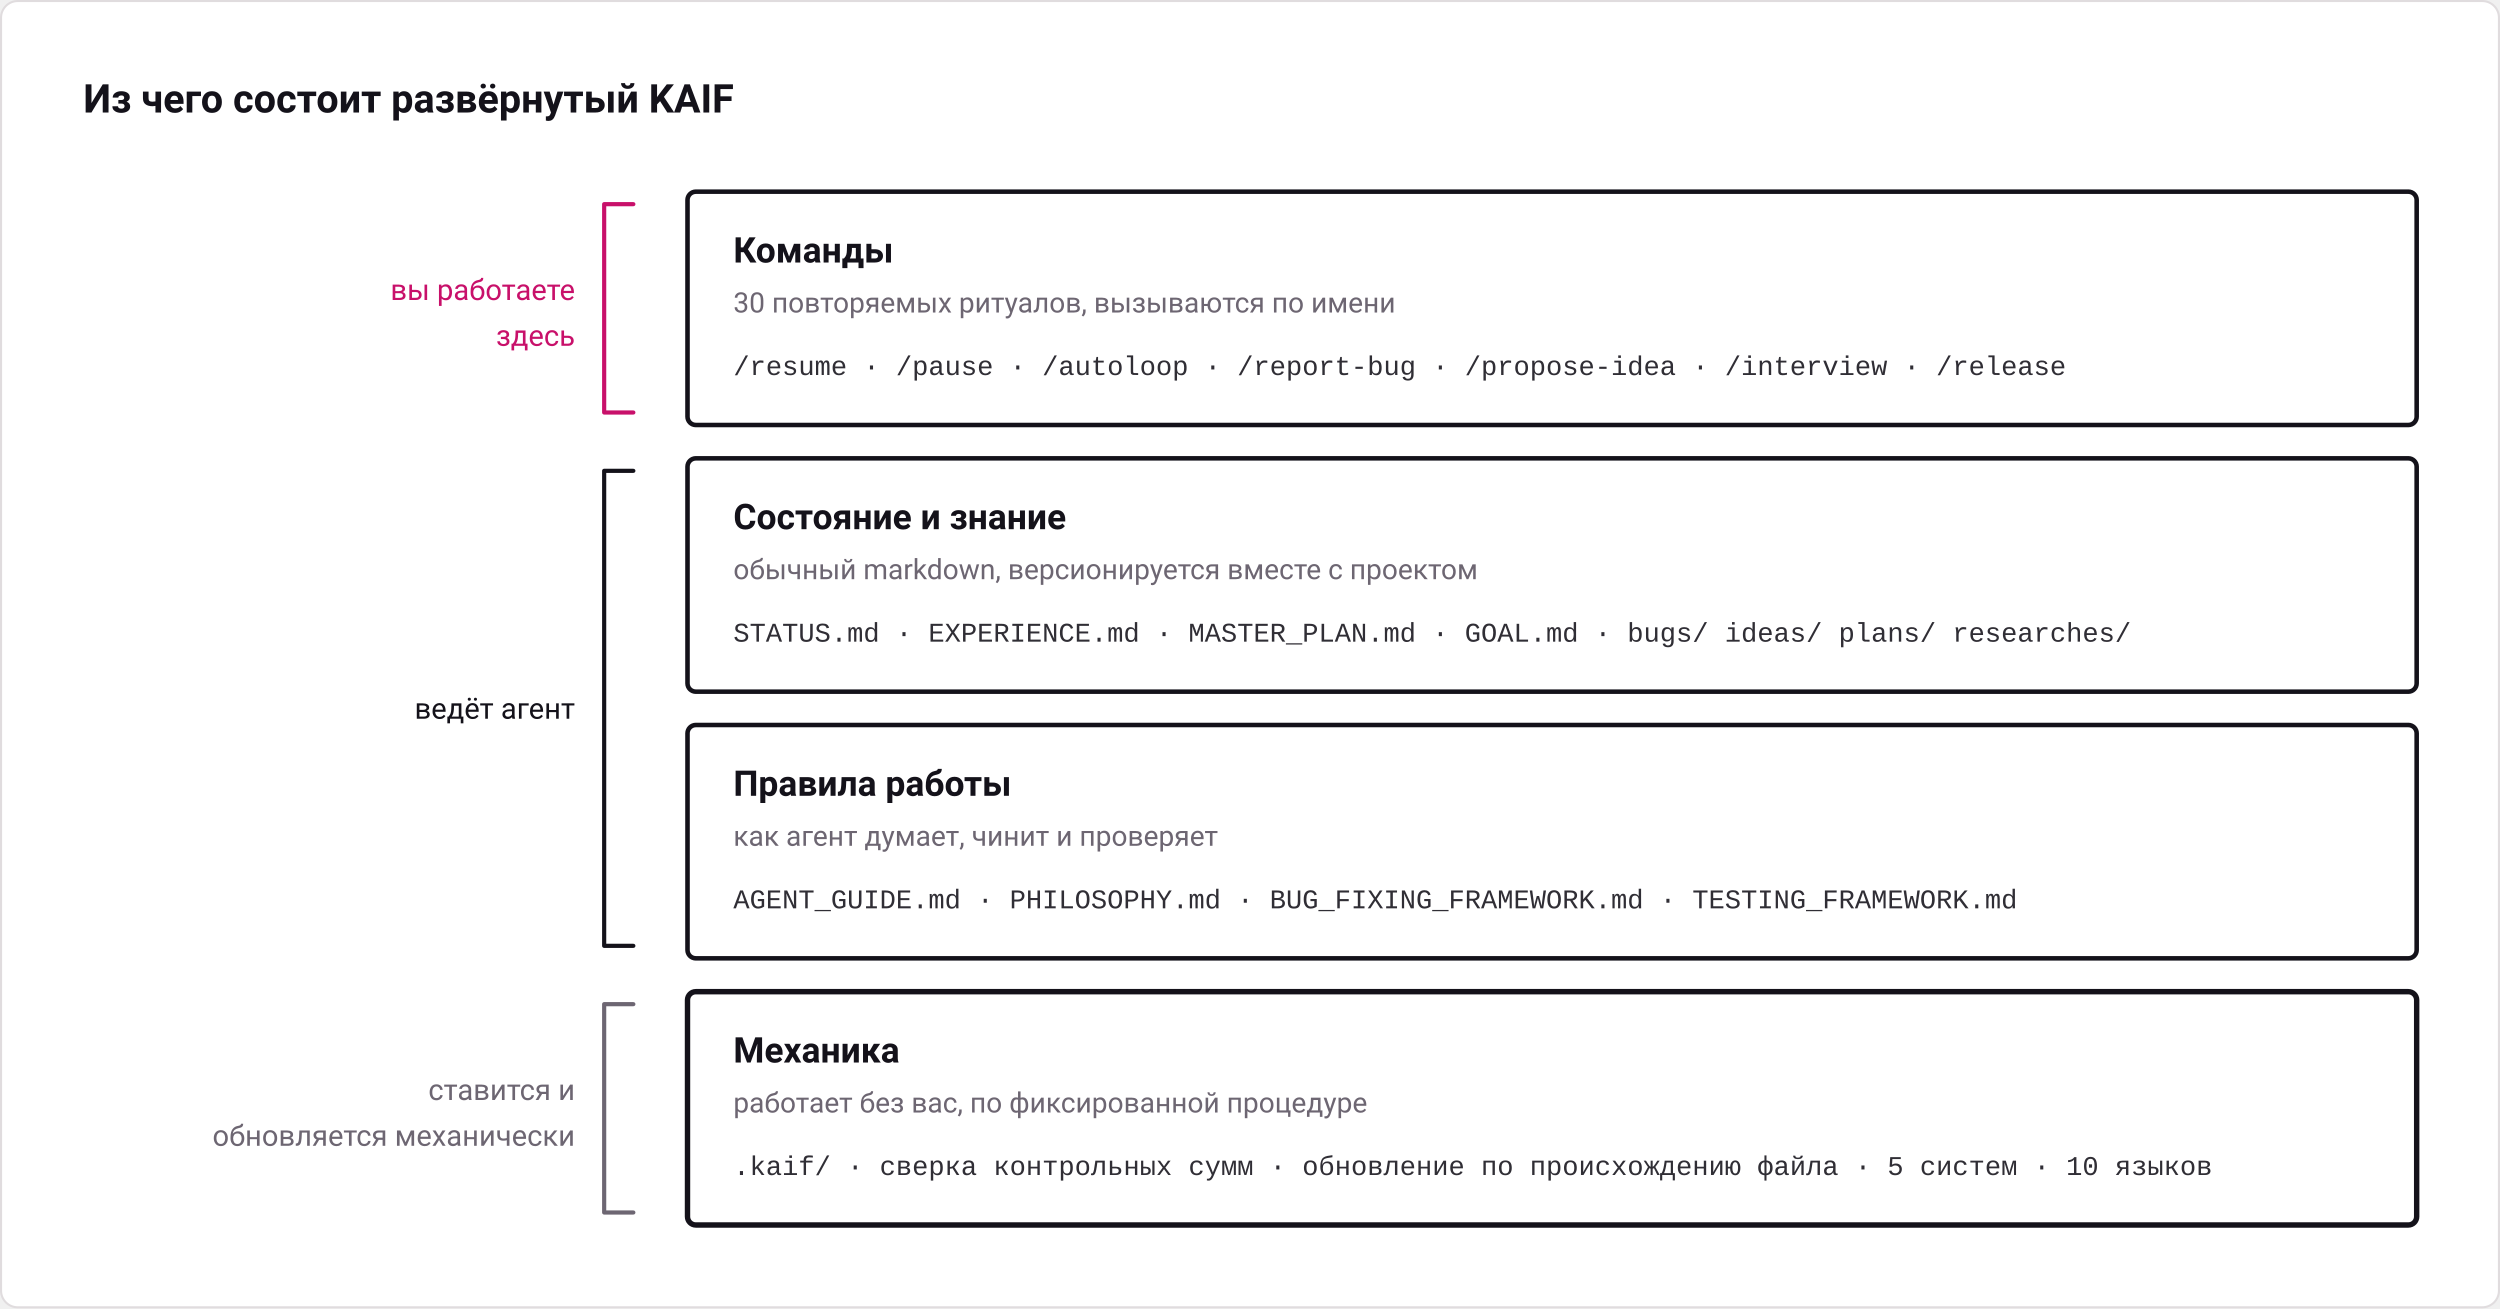
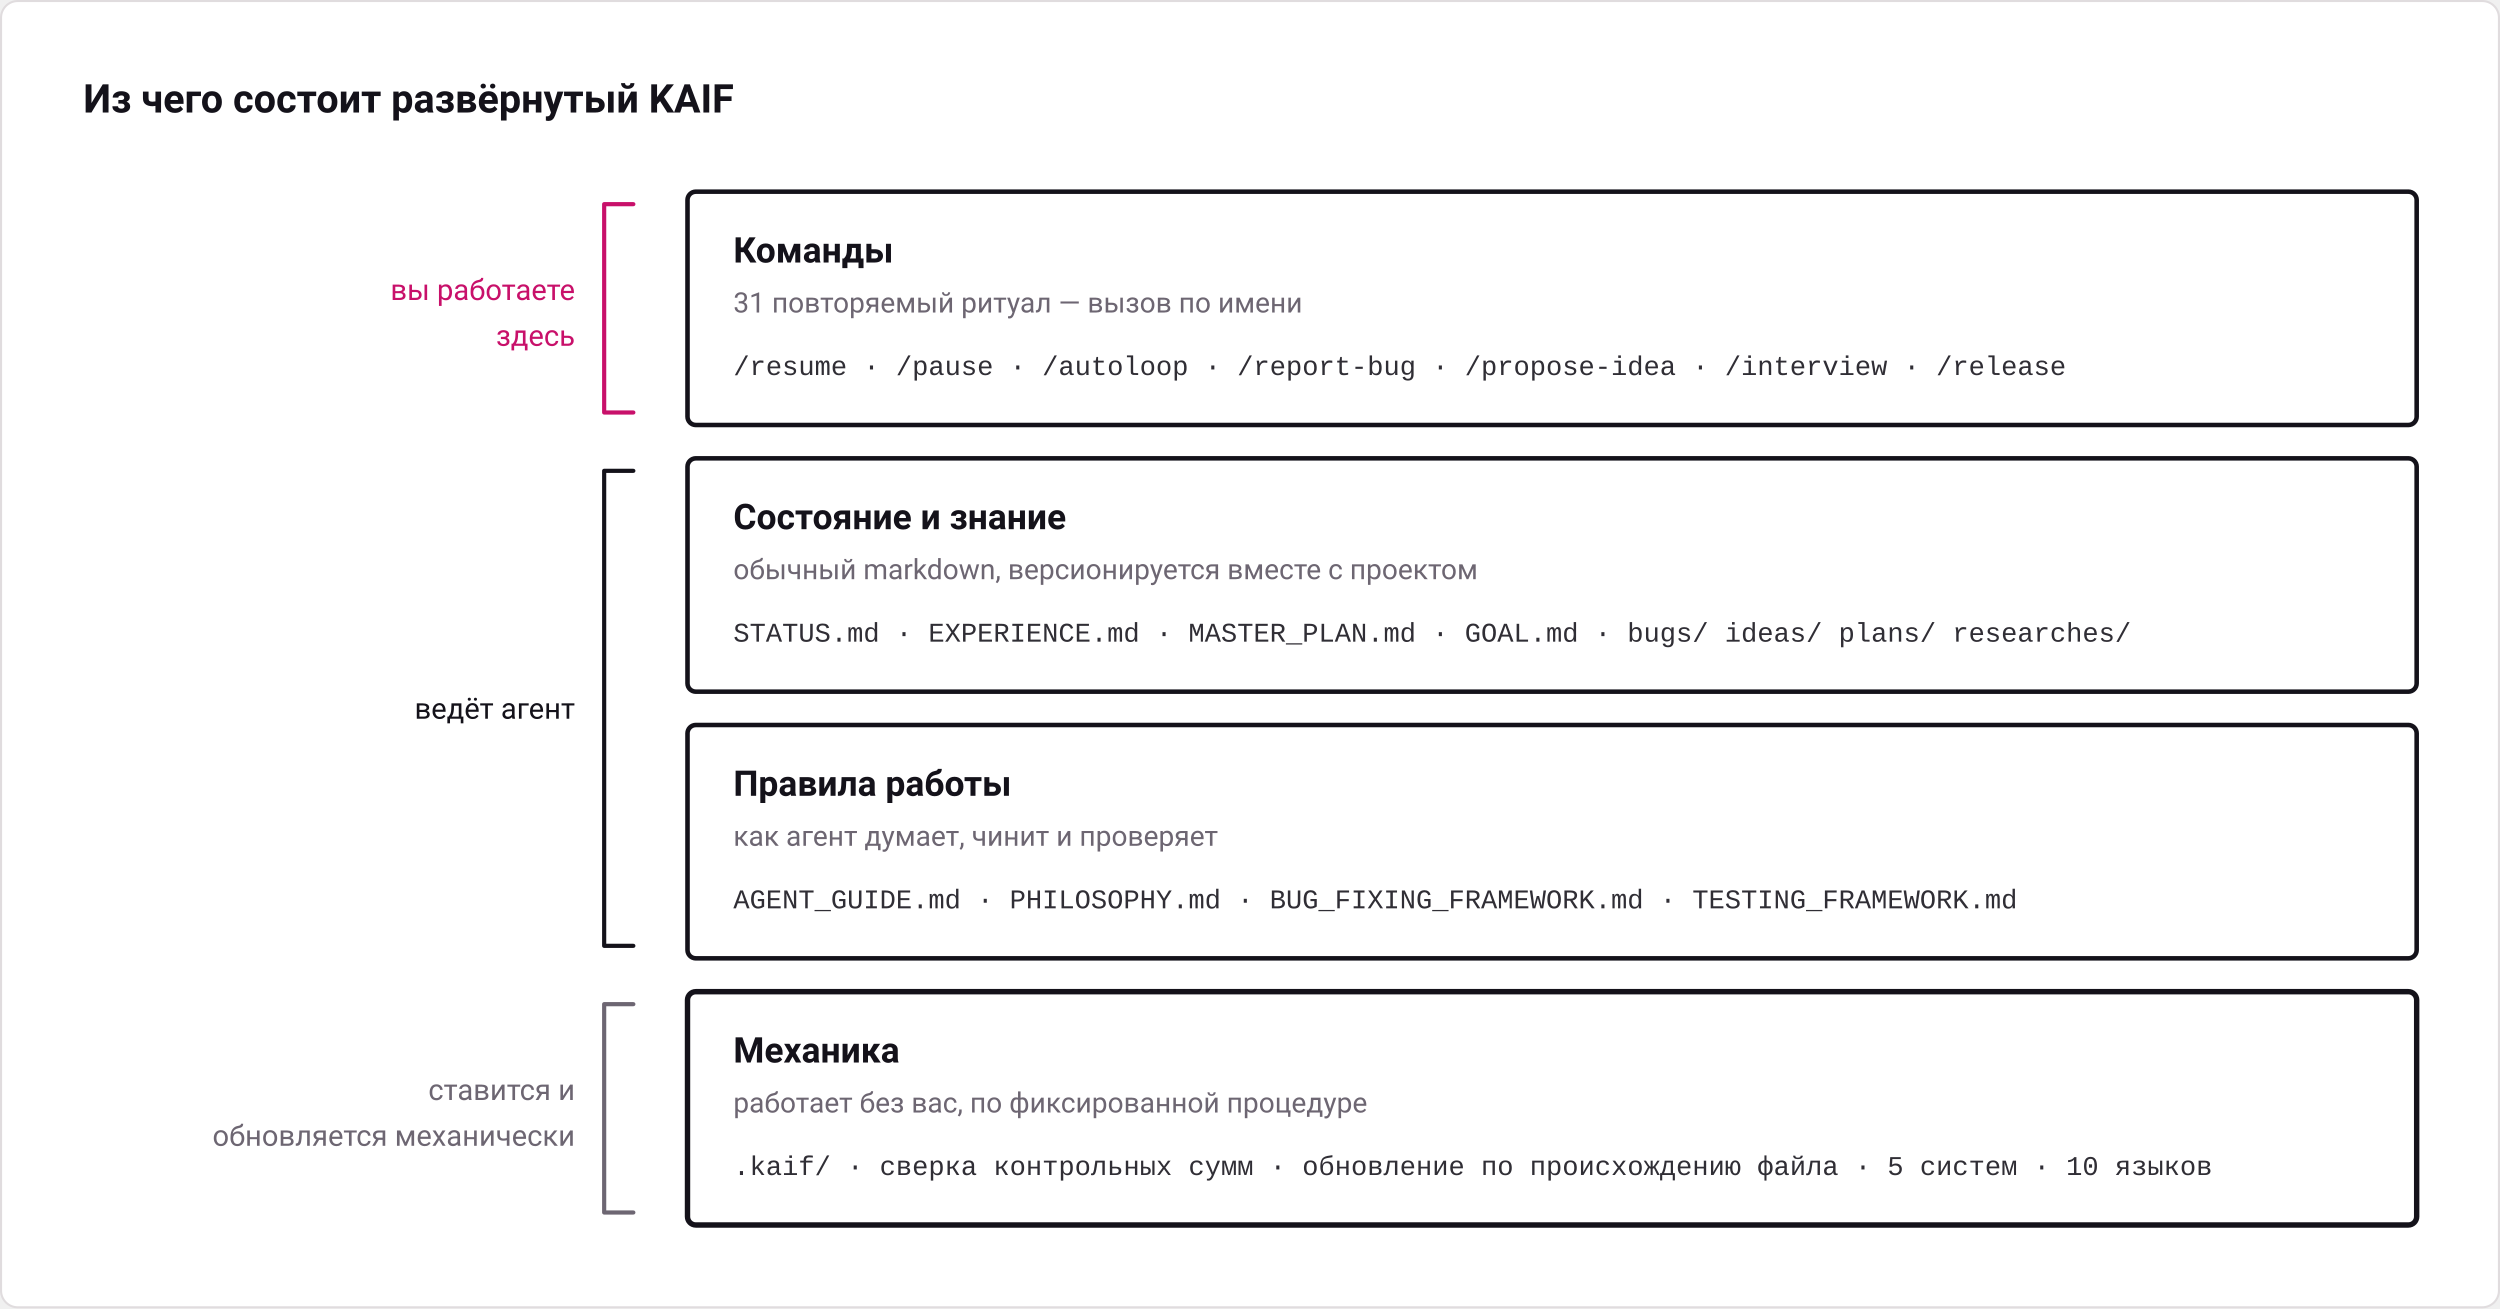
<svg xmlns="http://www.w3.org/2000/svg" viewBox="0 0 1200 628" width="1200" height="628" role="img" aria-label="Из чего состоит развёрнутый KAIF. Команды: /resume · /pause · /autoloop · /report-bug · /propose-idea · /interview · /release. Состояние и знание: STATUS.md · EXPERIENCE.md · MASTER_PLAN.md · GOAL.md · bugs/ ideas/ plans/ researches/. Правила работы: AGENT_GUIDE.md · PHILOSOPHY.md · BUG_FIXING_FRAMEWORK.md · TESTING_FRAMEWORK.md. Механика: .kaif/ · сверка контрольных сумм · обновление по происхождению файла · 5 систем · 10 языков">
  <defs>
    <marker id="a" viewBox="0 0 10 10" refX="9" refY="5" markerWidth="6" markerHeight="6" orient="auto-start-reverse">
      <path d="M0 0 L10 5 L0 10 z" fill="#14121a" />
    </marker>
    <marker id="b" viewBox="0 0 10 10" refX="9" refY="5" markerWidth="6" markerHeight="6" orient="auto-start-reverse">
      <path d="M0 0 L10 5 L0 10 z" fill="#c8106a" />
    </marker>
    <marker id="c" viewBox="0 0 10 10" refX="9" refY="5" markerWidth="6" markerHeight="6" orient="auto-start-reverse">
      <path d="M0 0 L10 5 L0 10 z" fill="#6d6672" />
    </marker>
  </defs>
  <rect x="0.5" y="0.5" width="1199" height="627" rx="8" fill="#ffffff" stroke="#e0dcde" stroke-width="1" />
  <text x="40" y="54" text-anchor="start" font-family="system-ui,-apple-system,&quot;Segoe UI&quot;,Roboto,Helvetica,Arial,sans-serif" font-size="19" font-weight="700" fill="#14121a">Из чего состоит развёрнутый KAIF</text>
  <rect x="330" y="92" width="830" height="112" rx="4" fill="none" stroke="#14121a" stroke-width="2.2" />
  <text x="352" y="126" text-anchor="start" font-family="system-ui,-apple-system,&quot;Segoe UI&quot;,Roboto,Helvetica,Arial,sans-serif" font-size="17" font-weight="700" fill="#14121a">Команды</text>
-   <text x="352" y="150" text-anchor="start" font-family="system-ui,-apple-system,&quot;Segoe UI&quot;,Roboto,Helvetica,Arial,sans-serif" font-size="13.5" font-weight="400" fill="#6d6672">30 повторяемых ритуалов, вызываются по имени</text>
+   <text x="352" y="150" text-anchor="start" font-family="system-ui,-apple-system,&quot;Segoe UI&quot;,Roboto,Helvetica,Arial,sans-serif" font-size="13.5" font-weight="400" fill="#6d6672">31 повторяемый ритуал — вызов по имени</text>
  <text x="352" y="180" text-anchor="start" font-family="ui-monospace,&quot;Cascadia Code&quot;,Consolas,&quot;Liberation Mono&quot;,monospace" font-size="13" font-weight="400" fill="#14121a" opacity="0.88">/resume · /pause · /autoloop · /report-bug · /propose-idea · /interview · /release</text>
  <rect x="330" y="220" width="830" height="112" rx="4" fill="none" stroke="#14121a" stroke-width="2.2" />
  <text x="352" y="254" text-anchor="start" font-family="system-ui,-apple-system,&quot;Segoe UI&quot;,Roboto,Helvetica,Arial,sans-serif" font-size="17" font-weight="700" fill="#14121a">Состояние и знание</text>
  <text x="352" y="278" text-anchor="start" font-family="system-ui,-apple-system,&quot;Segoe UI&quot;,Roboto,Helvetica,Arial,sans-serif" font-size="13.5" font-weight="400" fill="#6d6672">обычный markdown, версионируется вместе с проектом</text>
  <text x="352" y="308" text-anchor="start" font-family="ui-monospace,&quot;Cascadia Code&quot;,Consolas,&quot;Liberation Mono&quot;,monospace" font-size="13" font-weight="400" fill="#14121a" opacity="0.88">STATUS.md · EXPERIENCE.md · MASTER_PLAN.md · GOAL.md · bugs/ ideas/ plans/ researches/</text>
  <rect x="330" y="348" width="830" height="112" rx="4" fill="none" stroke="#14121a" stroke-width="2.2" />
  <text x="352" y="382" text-anchor="start" font-family="system-ui,-apple-system,&quot;Segoe UI&quot;,Roboto,Helvetica,Arial,sans-serif" font-size="17" font-weight="700" fill="#14121a">Правила работы</text>
  <text x="352" y="406" text-anchor="start" font-family="system-ui,-apple-system,&quot;Segoe UI&quot;,Roboto,Helvetica,Arial,sans-serif" font-size="13.5" font-weight="400" fill="#6d6672">как агент думает, чинит и проверяет</text>
  <text x="352" y="436" text-anchor="start" font-family="ui-monospace,&quot;Cascadia Code&quot;,Consolas,&quot;Liberation Mono&quot;,monospace" font-size="13" font-weight="400" fill="#14121a" opacity="0.88">AGENT_GUIDE.md · PHILOSOPHY.md · BUG_FIXING_FRAMEWORK.md · TESTING_FRAMEWORK.md</text>
  <rect x="330" y="476" width="830" height="112" rx="4" fill="none" stroke="#14121a" stroke-width="2.6" />
  <text x="352" y="510" text-anchor="start" font-family="system-ui,-apple-system,&quot;Segoe UI&quot;,Roboto,Helvetica,Arial,sans-serif" font-size="17" font-weight="700" fill="#14121a">Механика</text>
  <text x="352" y="534" text-anchor="start" font-family="system-ui,-apple-system,&quot;Segoe UI&quot;,Roboto,Helvetica,Arial,sans-serif" font-size="13.5" font-weight="400" fill="#6d6672">работает без вас, по фиксированной процедуре</text>
  <text x="352" y="564" text-anchor="start" font-family="ui-monospace,&quot;Cascadia Code&quot;,Consolas,&quot;Liberation Mono&quot;,monospace" font-size="13" font-weight="400" fill="#14121a" opacity="0.88">.kaif/ · сверка контрольных сумм · обновление по происхождению файла · 5 систем · 10 языков</text>
  <path d="M304 98 L290 98 L290 198 L304 198" fill="none" stroke="#c8106a" stroke-width="2" stroke-linecap="round" stroke-linejoin="round" />
  <text x="276" y="144" text-anchor="end" font-family="system-ui,-apple-system,&quot;Segoe UI&quot;,Roboto,Helvetica,Arial,sans-serif" font-size="14" font-weight="400" fill="#c8106a">вы работаете</text>
  <text x="276" y="166" text-anchor="end" font-family="system-ui,-apple-system,&quot;Segoe UI&quot;,Roboto,Helvetica,Arial,sans-serif" font-size="14" font-weight="400" fill="#c8106a">здесь</text>
  <path d="M304 226 L290 226 L290 454 L304 454" fill="none" stroke="#14121a" stroke-width="2" stroke-linecap="round" stroke-linejoin="round" />
  <text x="276" y="345" text-anchor="end" font-family="system-ui,-apple-system,&quot;Segoe UI&quot;,Roboto,Helvetica,Arial,sans-serif" font-size="14" font-weight="400" fill="#14121a">ведёт агент</text>
  <path d="M304 482 L290 482 L290 582 L304 582" fill="none" stroke="#6d6672" stroke-width="2" stroke-linecap="round" stroke-linejoin="round" />
  <text x="276" y="528" text-anchor="end" font-family="system-ui,-apple-system,&quot;Segoe UI&quot;,Roboto,Helvetica,Arial,sans-serif" font-size="14" font-weight="400" fill="#6d6672">ставится и</text>
  <text x="276" y="550" text-anchor="end" font-family="system-ui,-apple-system,&quot;Segoe UI&quot;,Roboto,Helvetica,Arial,sans-serif" font-size="14" font-weight="400" fill="#6d6672">обновляется механически</text>
</svg>
